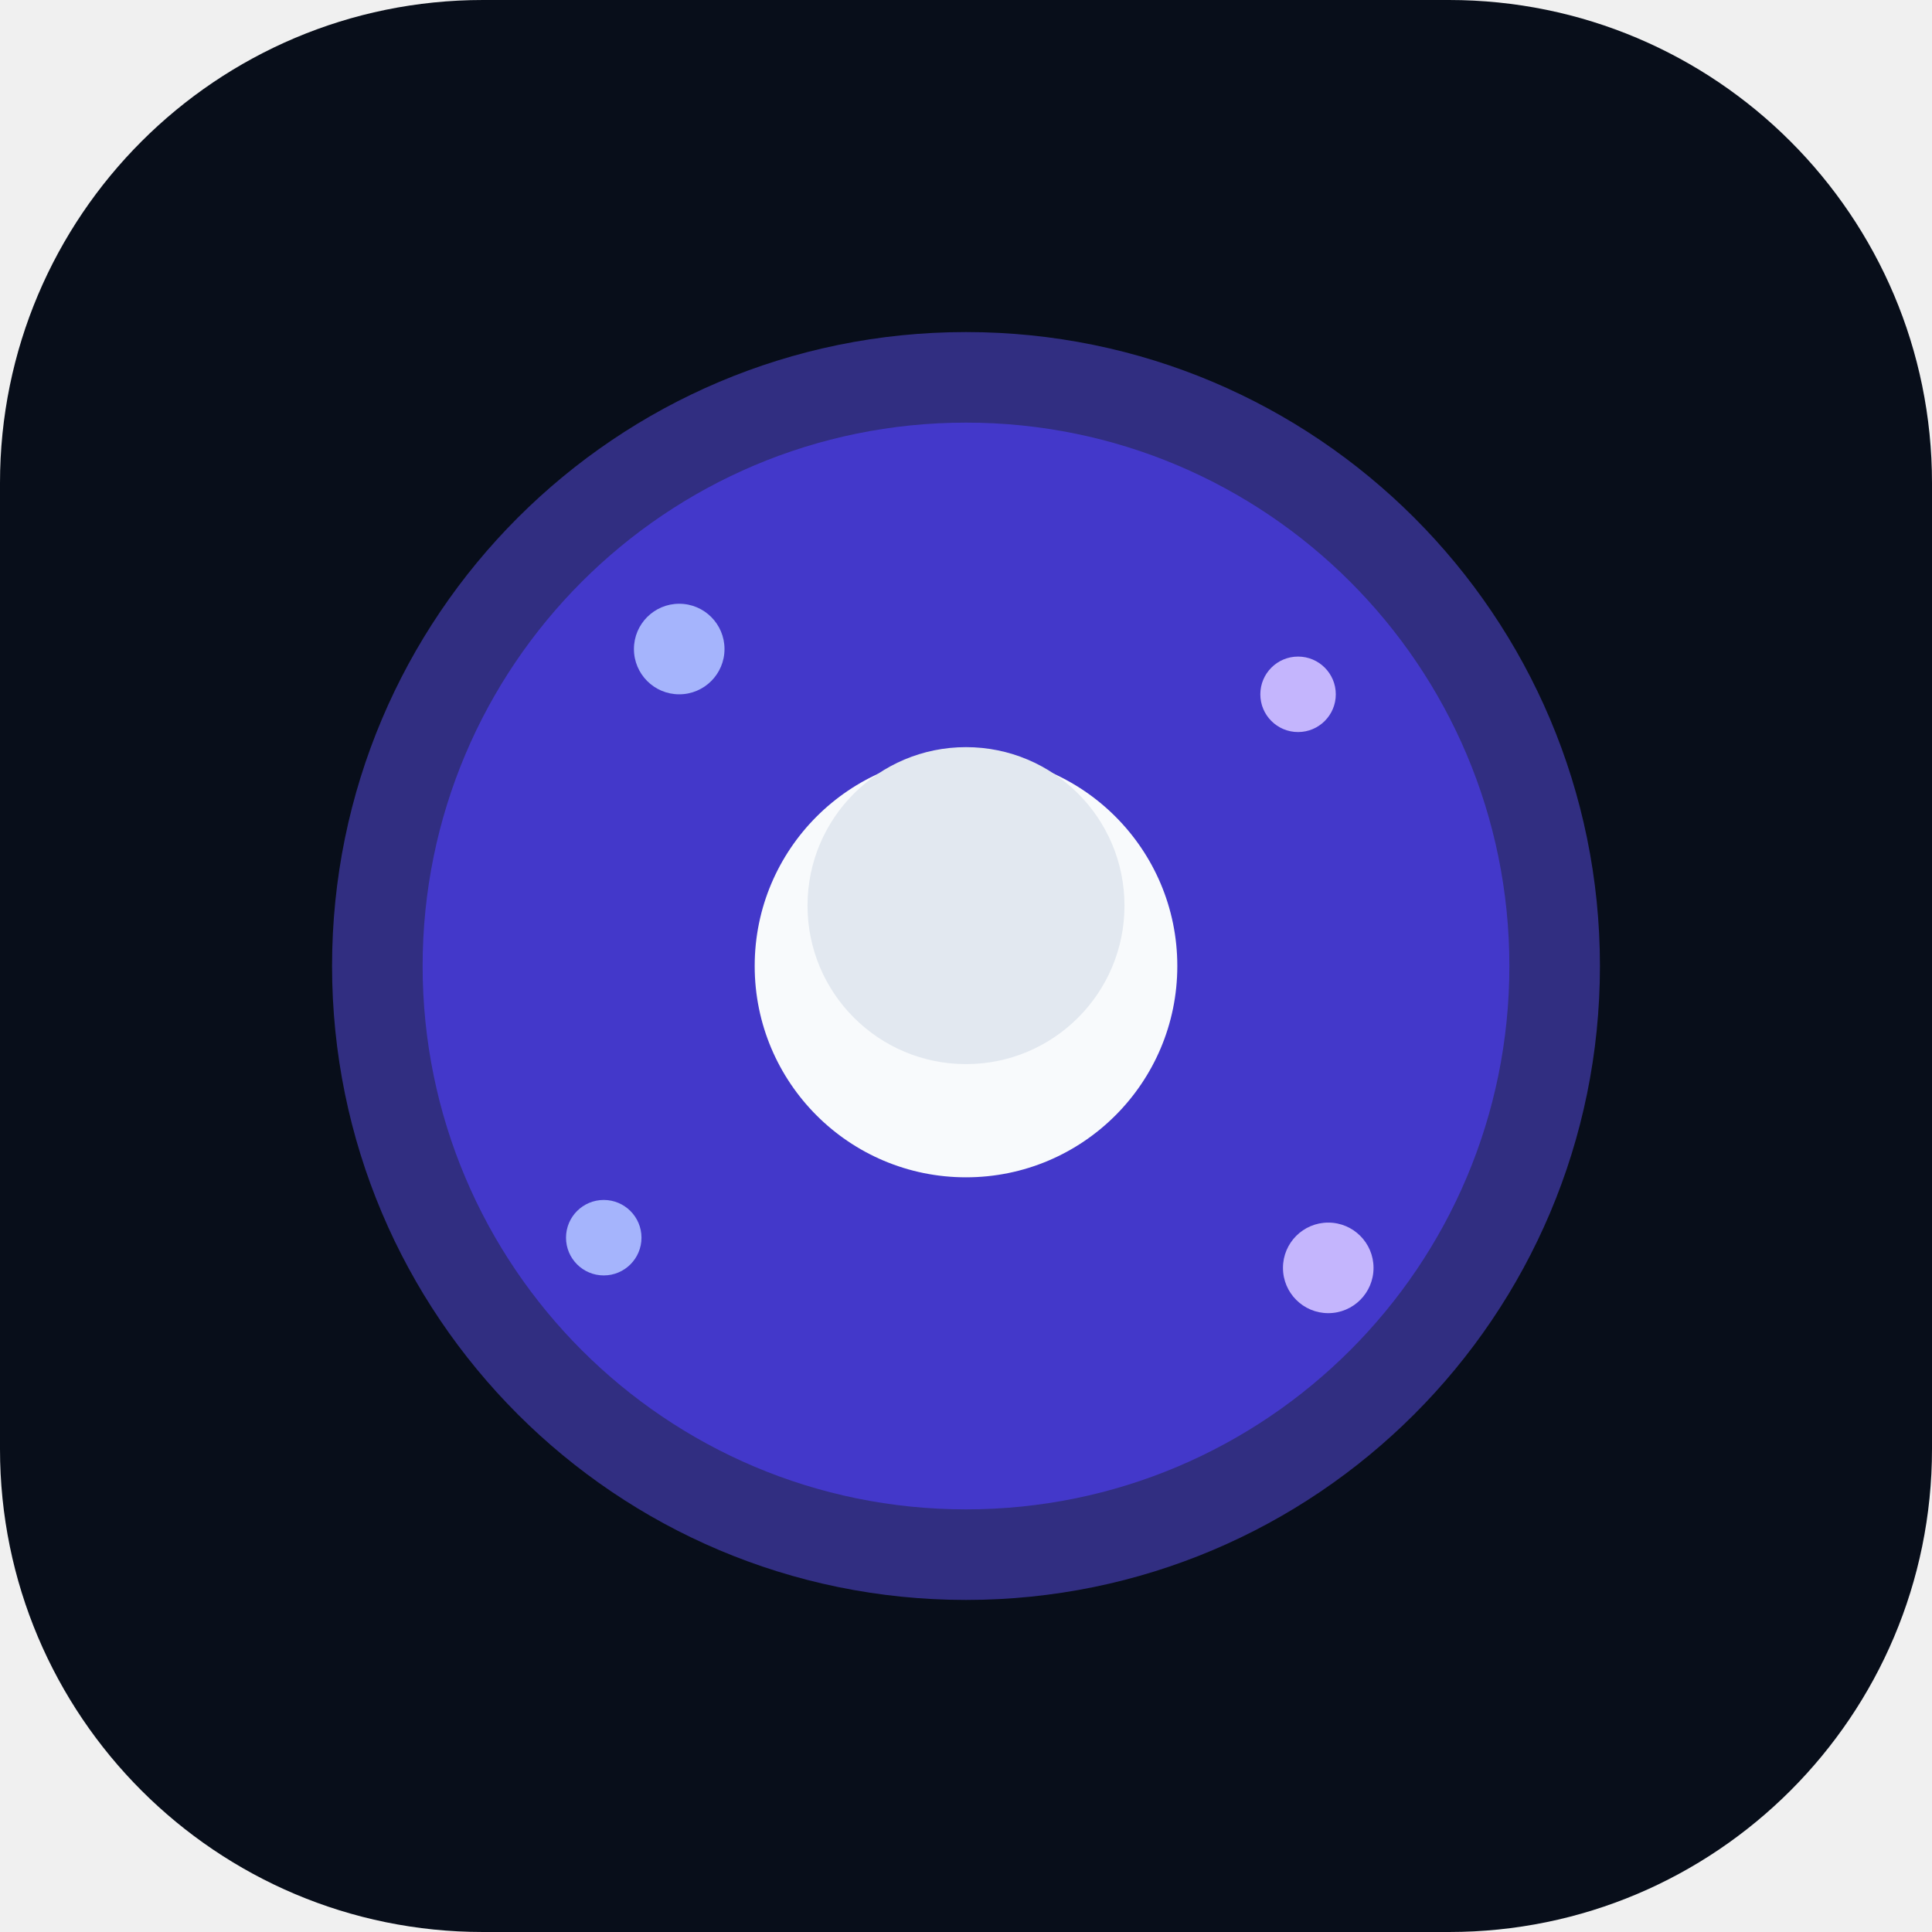
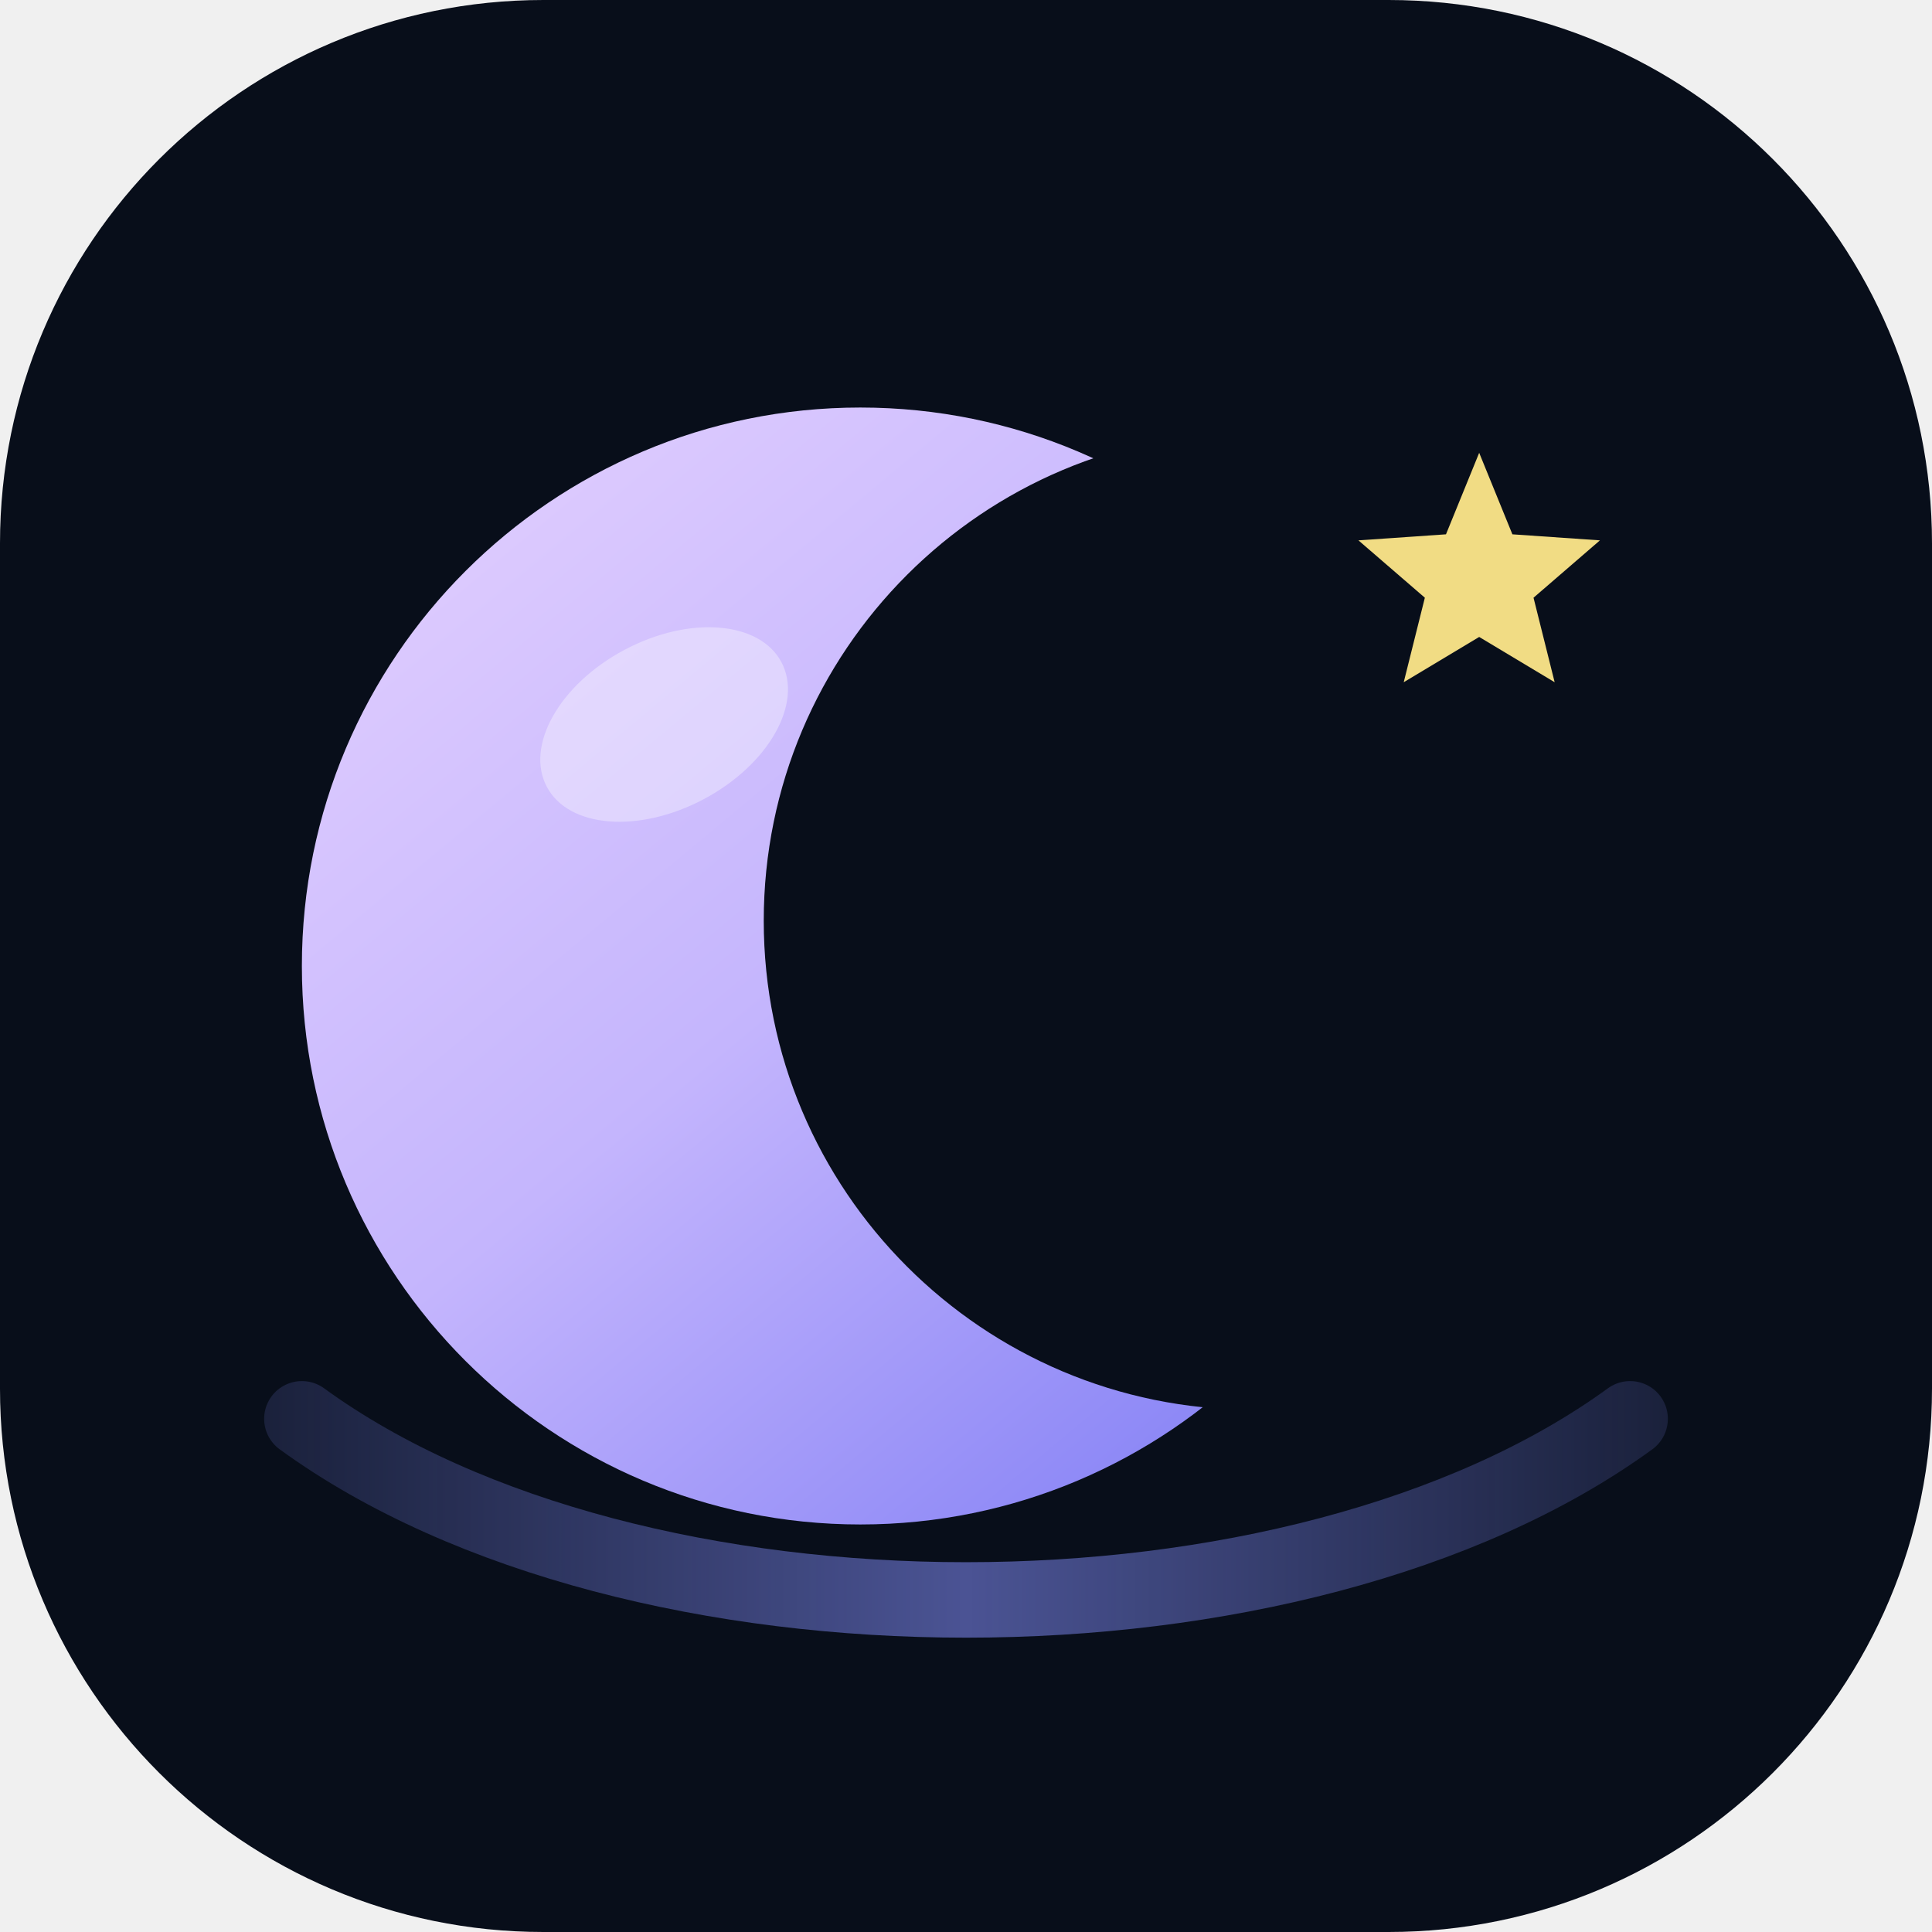
- <svg xmlns="http://www.w3.org/2000/svg" width="128" height="128" viewBox="0 0 128 128" fill="none">
-   <rect width="128" height="128" rx="32" fill="#080E1A" />
-   <circle cx="64" cy="64" r="42" fill="#312E81" />
-   <circle cx="64" cy="64" r="36" fill="#4338CA" />
-   <path d="M78 64C78 71.732 71.732 78 64 78C56.268 78 50 71.732 50 64C50 56.268 56.268 50 64 50C71.732 50 78 56.268 78 64Z" fill="#F8FAFC" />
-   <path d="M74.5 60C74.5 65.799 69.799 70.5 64 70.5C58.201 70.5 53.5 65.799 53.5 60C53.5 54.201 58.201 49.5 64 49.5C69.799 49.5 74.5 54.201 74.5 60Z" fill="#E2E8F0" />
-   <circle cx="45" cy="43" r="3" fill="#A5B4FC" />
-   <circle cx="86" cy="46" r="2.5" fill="#C4B5FD" />
-   <circle cx="40" cy="82" r="2.5" fill="#A5B4FC" />
-   <circle cx="88" cy="84" r="3" fill="#C4B5FD" />
+ <svg xmlns="http://www.w3.org/2000/svg" width="128" height="128" viewBox="0 0 32 32" fill="none" role="img" aria-label="Soninho">
+   <defs>
+     <linearGradient id="m" x1="6" y1="4" x2="26" y2="28" gradientUnits="userSpaceOnUse">
+       <stop stop-color="#e9d5ff" />
+       <stop offset="0.45" stop-color="#c4b5fd" />
+       <stop offset="1" stop-color="#6366f1" />
+     </linearGradient>
+     <linearGradient id="o" x1="0" y1="24" x2="32" y2="24" gradientUnits="userSpaceOnUse">
+       <stop stop-color="#818cf8" stop-opacity="0" />
+       <stop offset="0.5" stop-color="#818cf8" stop-opacity="0.55" />
+       <stop offset="1" stop-color="#818cf8" stop-opacity="0" />
+     </linearGradient>
+   </defs>
+   <rect width="32" height="32" rx="9" fill="#080e1a" />
+   <path d="M5 23.5C10.5 27.5 21.5 27.5 27 23.5" stroke="url(#o)" stroke-width="1.25" stroke-linecap="round" />
+   <circle cx="14.25" cy="16" r="9.25" fill="url(#m)" />
+   <circle cx="20.75" cy="15.25" r="8.1" fill="#080e1a" />
+   <ellipse cx="11" cy="12" rx="2.2" ry="1.4" fill="#fff" fill-opacity="0.35" transform="rotate(-28 11 12)" />
+   <path fill="#fde68a" fill-opacity="0.95" d="M24.5 7.5l.55 1.35 1.45.1-1.1.95.35 1.4-1.25-.75-1.25.75.35-1.4-1.1-.95 1.45-.1z" />
</svg>
